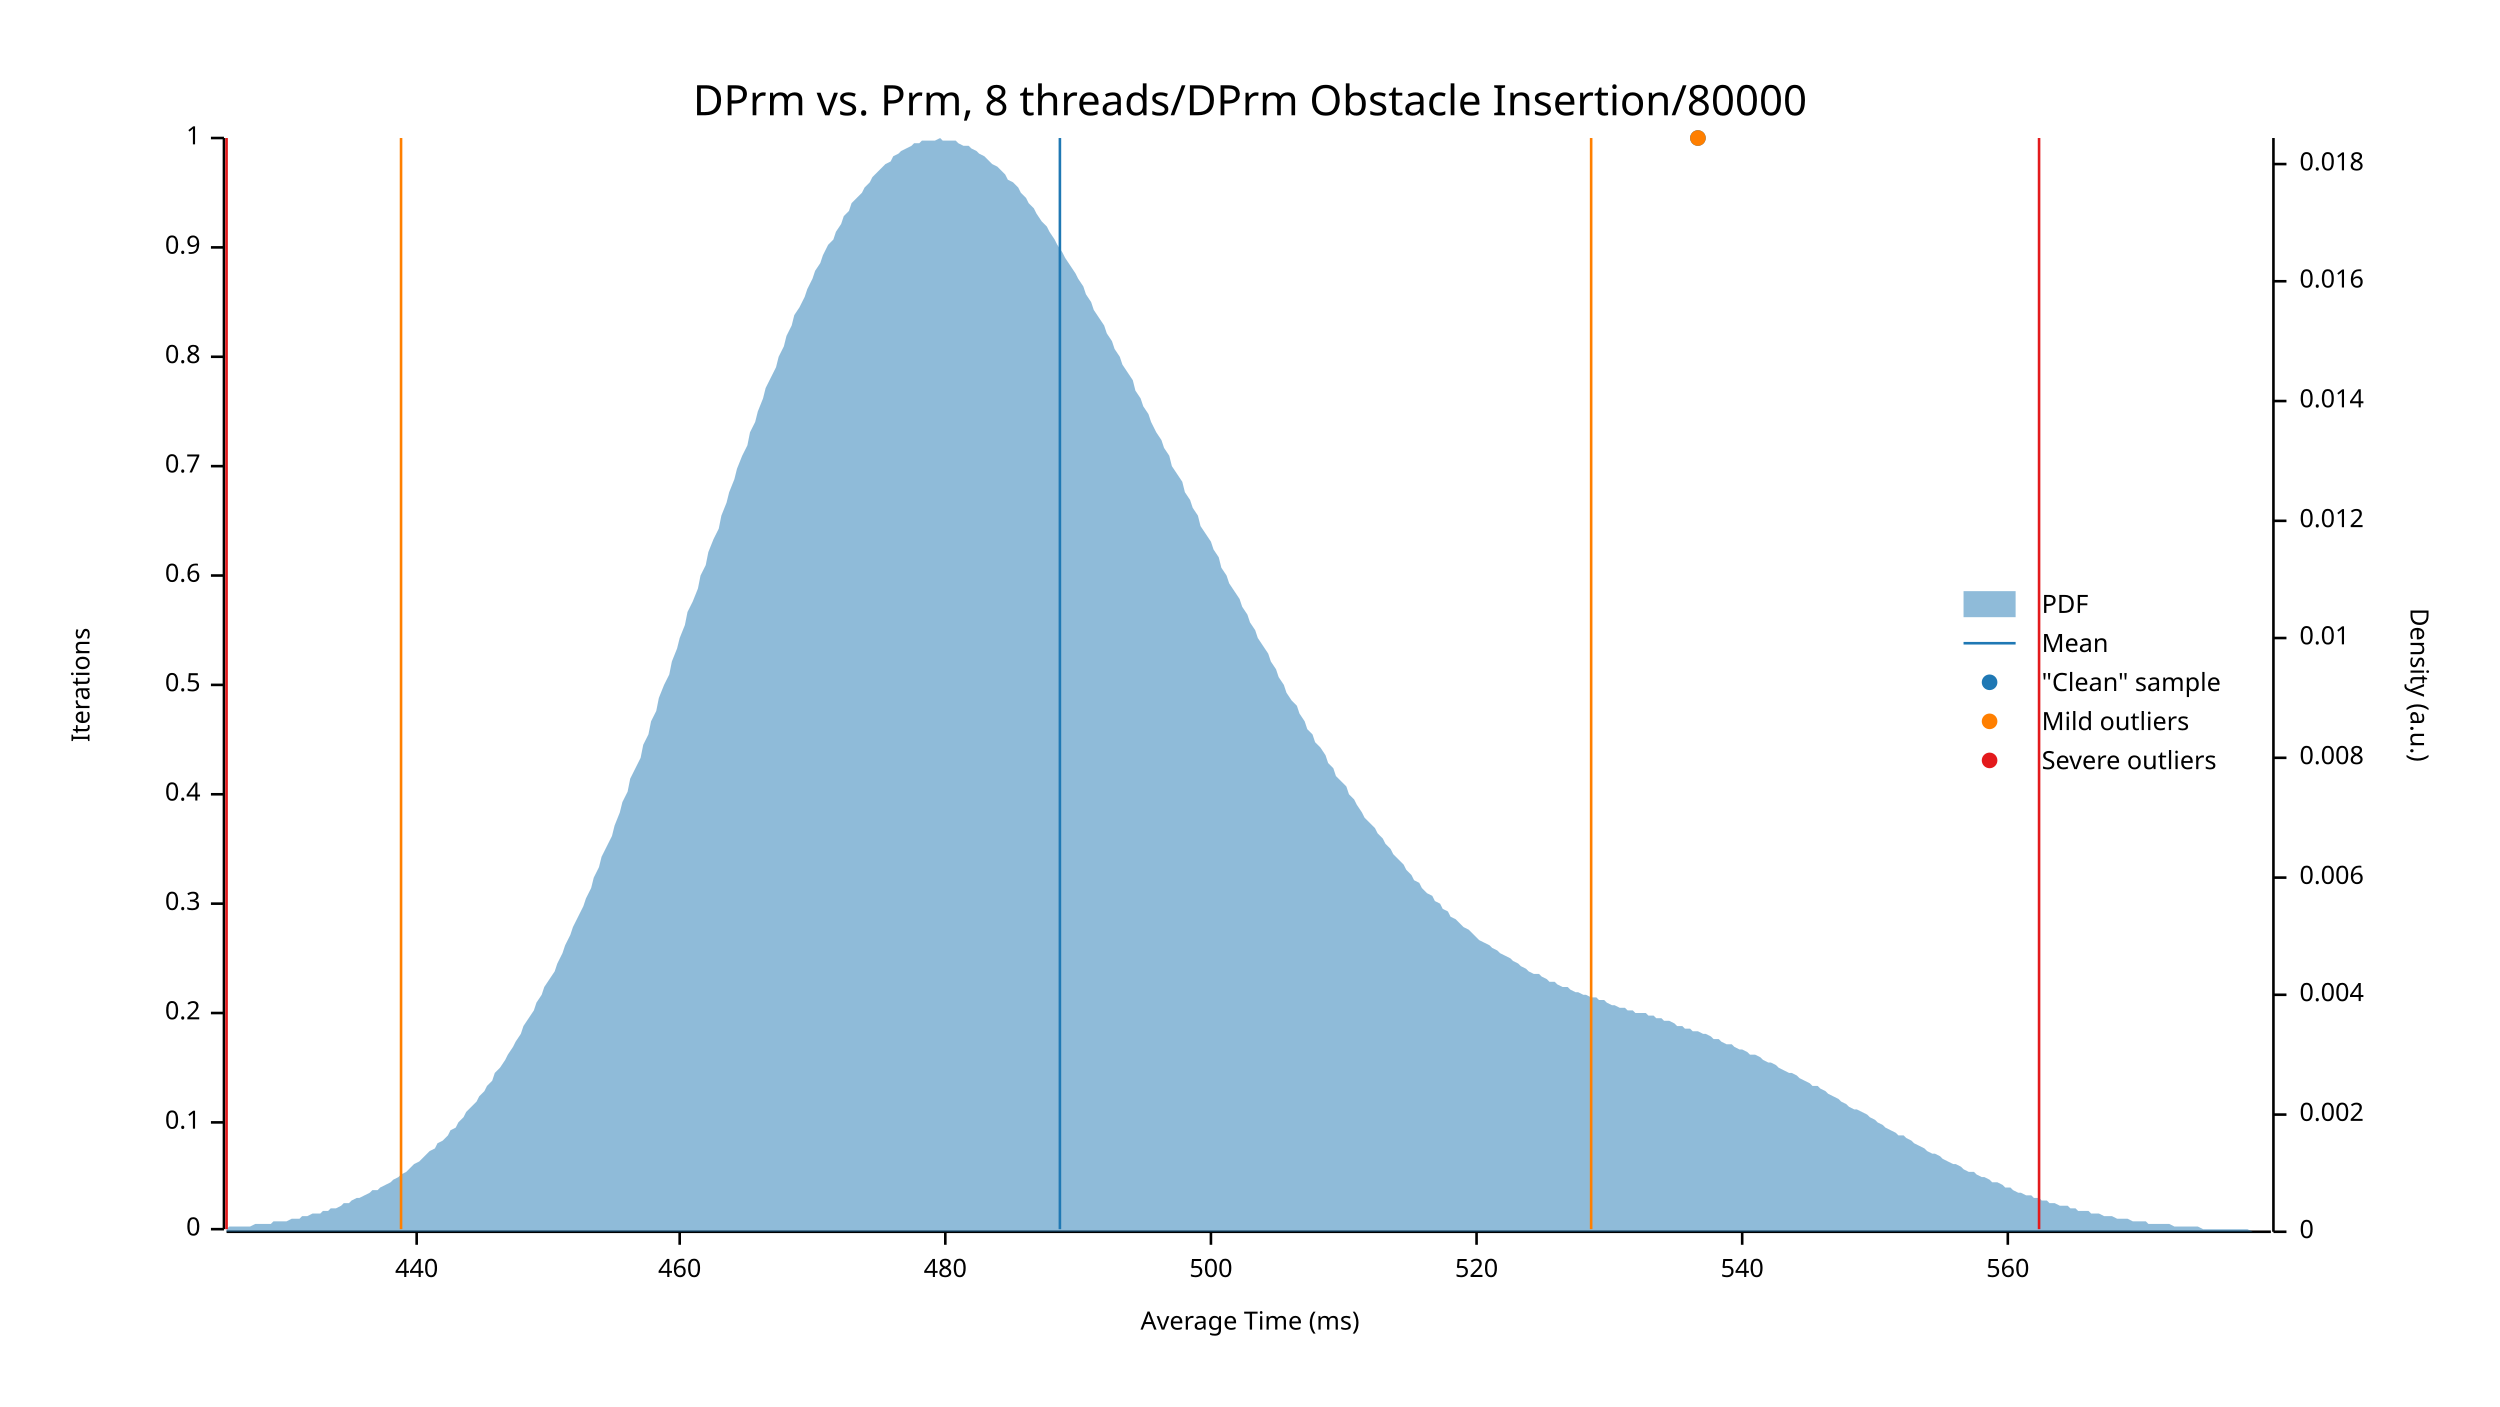
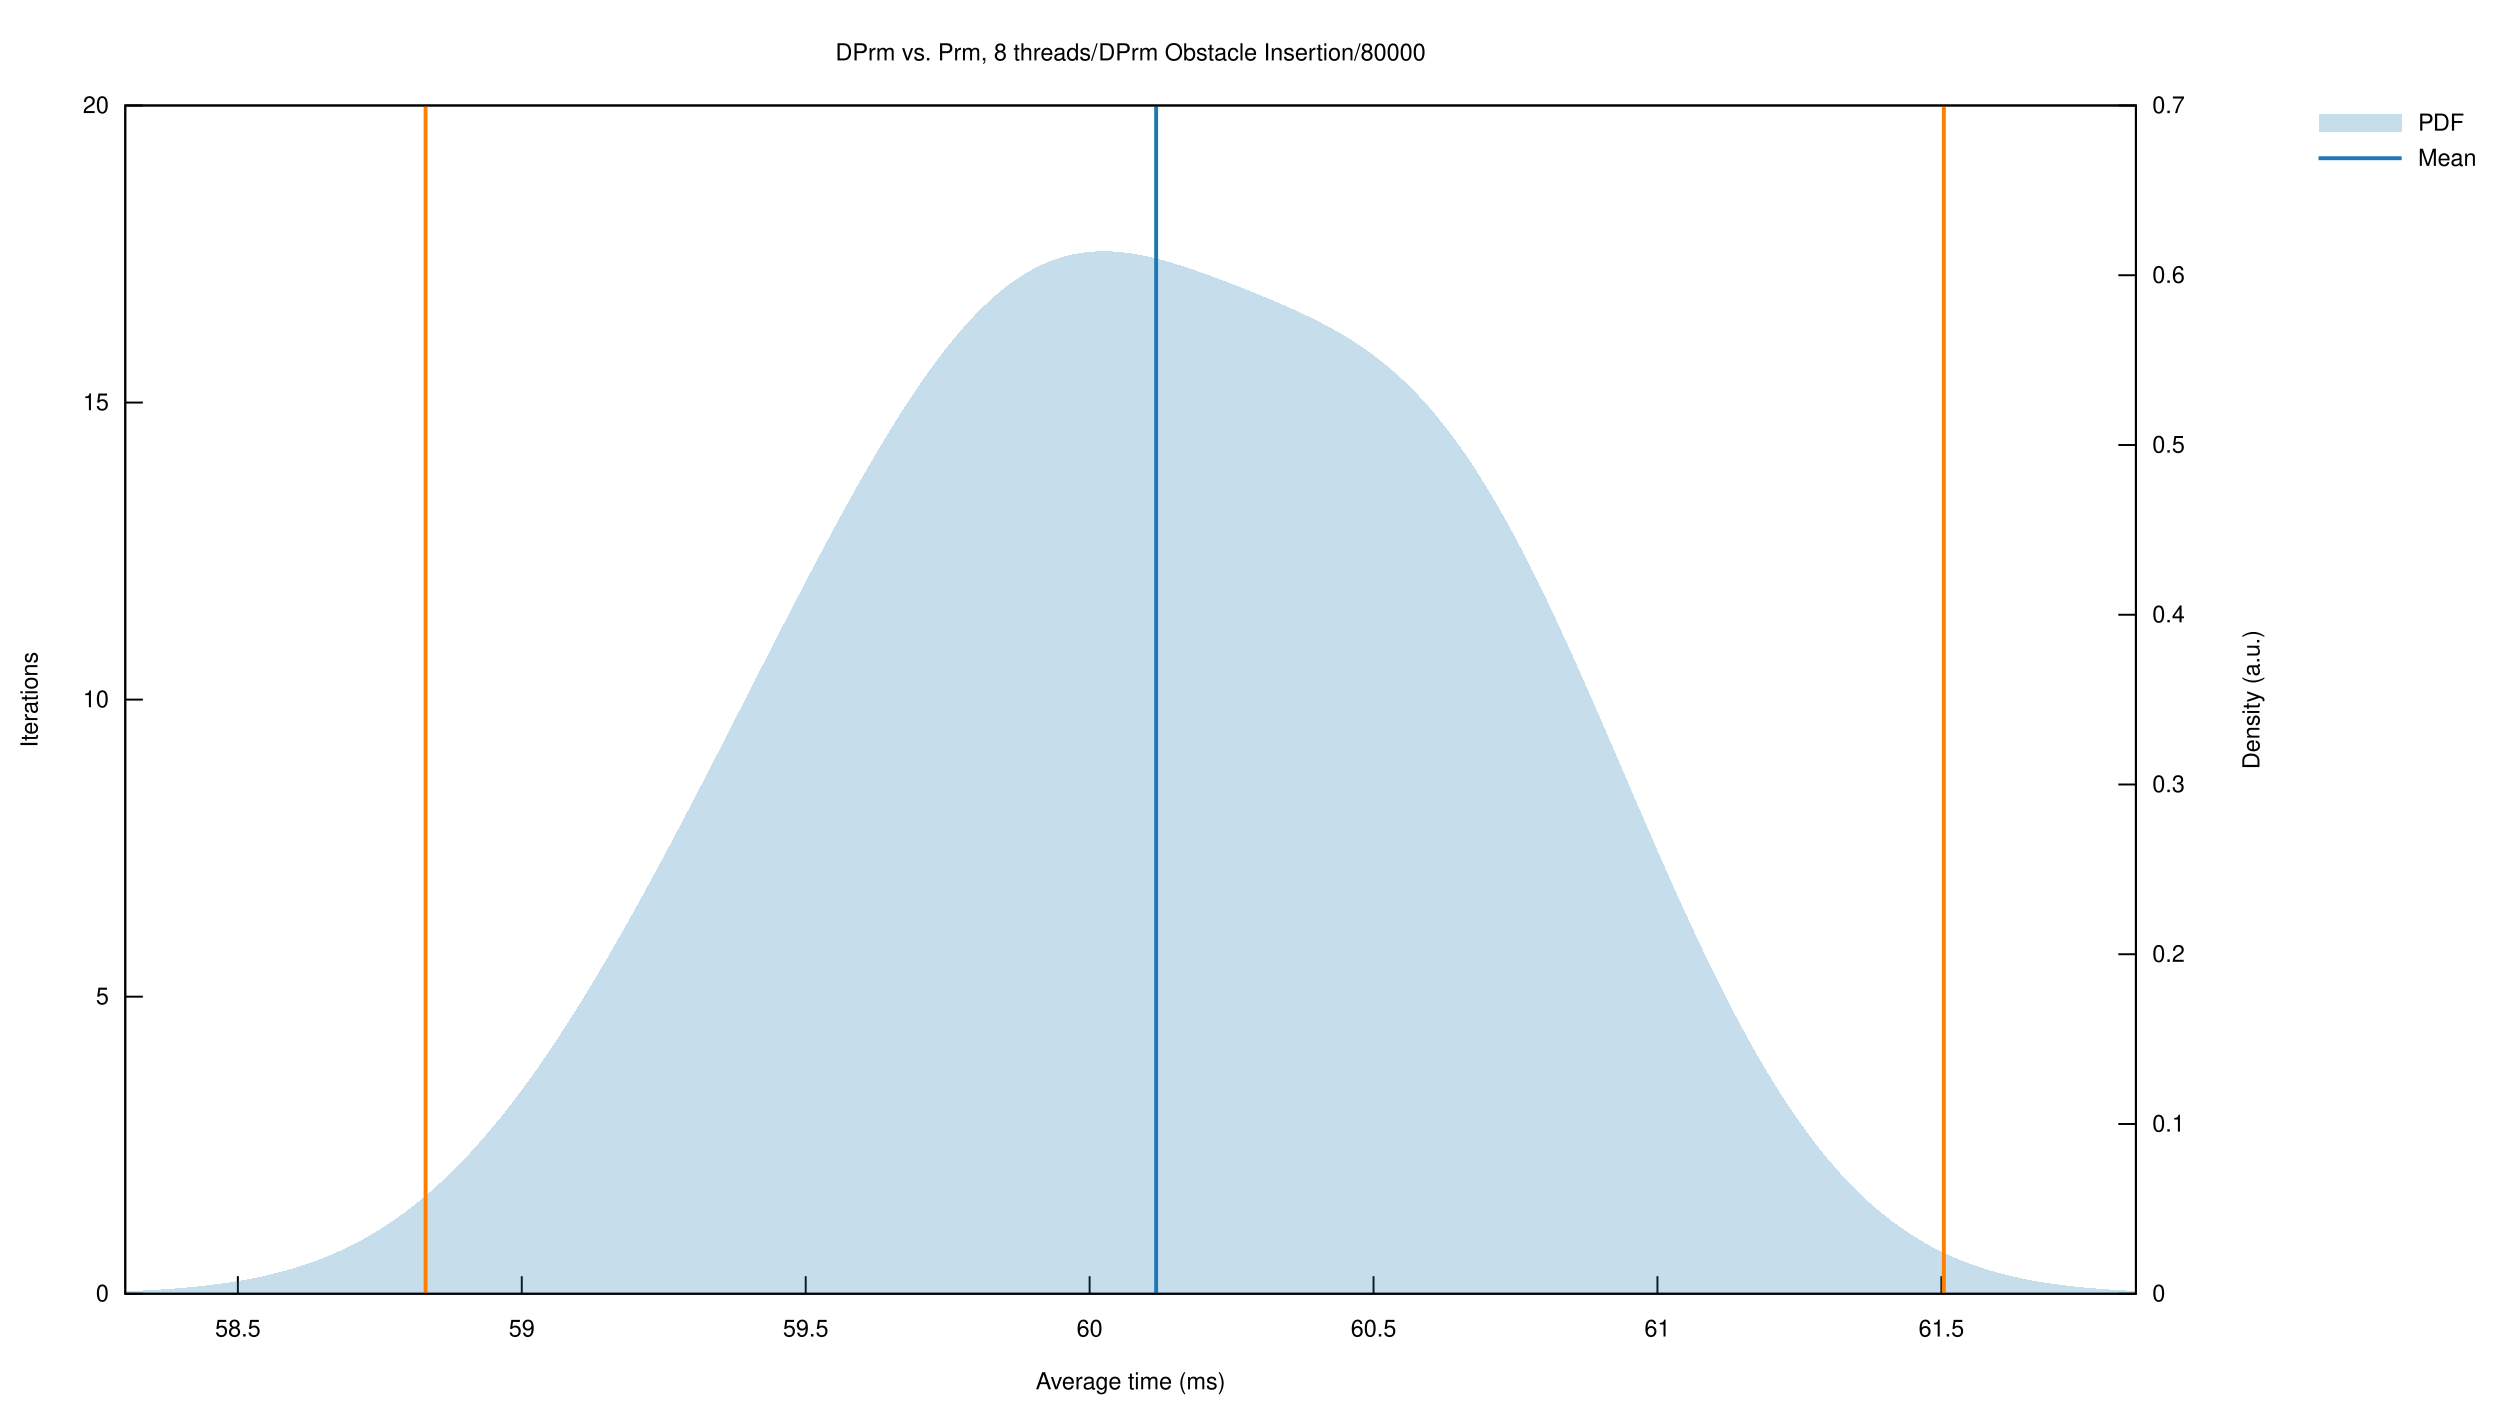
- <svg xmlns="http://www.w3.org/2000/svg" width="960" height="540" viewBox="0 0 960 540">
-   <text x="480" y="32" dy="0.76em" text-anchor="middle" font-family="sans-serif" font-size="16.129" opacity="1" fill="#000000">
- DPrm vs. Prm, 8 threads/DPrm Obstacle Insertion/80000
- </text>
-   <text x="27" y="263" dy="0.76em" text-anchor="middle" font-family="sans-serif" font-size="9.677" opacity="1" fill="#000000" transform="rotate(270, 27, 263)">
- Iterations
- </text>
-   <text x="480" y="513" dy="-0.5ex" text-anchor="middle" font-family="sans-serif" font-size="9.677" opacity="1" fill="#000000">
- Average Time (ms)
- </text>
-   <polyline fill="none" opacity="1" stroke="#000000" stroke-width="1" points="86,53 86,472 " />
-   <text x="77" y="472" dy="0.5ex" text-anchor="end" font-family="sans-serif" font-size="9.677" opacity="1" fill="#000000">
- 0
- </text>
-   <polyline fill="none" opacity="1" stroke="#000000" stroke-width="1" points="81,472 86,472 " />
-   <text x="77" y="431" dy="0.5ex" text-anchor="end" font-family="sans-serif" font-size="9.677" opacity="1" fill="#000000">
- 0.1
- </text>
-   <polyline fill="none" opacity="1" stroke="#000000" stroke-width="1" points="81,431 86,431 " />
-   <text x="77" y="389" dy="0.5ex" text-anchor="end" font-family="sans-serif" font-size="9.677" opacity="1" fill="#000000">
- 0.2
- </text>
-   <polyline fill="none" opacity="1" stroke="#000000" stroke-width="1" points="81,389 86,389 " />
-   <text x="77" y="347" dy="0.5ex" text-anchor="end" font-family="sans-serif" font-size="9.677" opacity="1" fill="#000000">
- 0.3
- </text>
-   <polyline fill="none" opacity="1" stroke="#000000" stroke-width="1" points="81,347 86,347 " />
-   <text x="77" y="305" dy="0.5ex" text-anchor="end" font-family="sans-serif" font-size="9.677" opacity="1" fill="#000000">
- 0.4
- </text>
-   <polyline fill="none" opacity="1" stroke="#000000" stroke-width="1" points="81,305 86,305 " />
-   <text x="77" y="263" dy="0.5ex" text-anchor="end" font-family="sans-serif" font-size="9.677" opacity="1" fill="#000000">
- 0.5
- </text>
-   <polyline fill="none" opacity="1" stroke="#000000" stroke-width="1" points="81,263 86,263 " />
-   <text x="77" y="221" dy="0.5ex" text-anchor="end" font-family="sans-serif" font-size="9.677" opacity="1" fill="#000000">
- 0.6
- </text>
-   <polyline fill="none" opacity="1" stroke="#000000" stroke-width="1" points="81,221 86,221 " />
-   <text x="77" y="179" dy="0.5ex" text-anchor="end" font-family="sans-serif" font-size="9.677" opacity="1" fill="#000000">
- 0.7
- </text>
-   <polyline fill="none" opacity="1" stroke="#000000" stroke-width="1" points="81,179 86,179 " />
-   <text x="77" y="137" dy="0.5ex" text-anchor="end" font-family="sans-serif" font-size="9.677" opacity="1" fill="#000000">
- 0.8
- </text>
-   <polyline fill="none" opacity="1" stroke="#000000" stroke-width="1" points="81,137 86,137 " />
-   <text x="77" y="95" dy="0.5ex" text-anchor="end" font-family="sans-serif" font-size="9.677" opacity="1" fill="#000000">
- 0.9
- </text>
-   <polyline fill="none" opacity="1" stroke="#000000" stroke-width="1" points="81,95 86,95 " />
-   <text x="77" y="53" dy="0.5ex" text-anchor="end" font-family="sans-serif" font-size="9.677" opacity="1" fill="#000000">
- 1
- </text>
-   <polyline fill="none" opacity="1" stroke="#000000" stroke-width="1" points="81,53 86,53 " />
-   <polyline fill="none" opacity="1" stroke="#000000" stroke-width="1" points="87,473 872,473 " />
-   <text x="160" y="483" dy="0.76em" text-anchor="middle" font-family="sans-serif" font-size="9.677" opacity="1" fill="#000000">
- 440
- </text>
-   <polyline fill="none" opacity="1" stroke="#000000" stroke-width="1" points="160,473 160,478 " />
-   <text x="261" y="483" dy="0.76em" text-anchor="middle" font-family="sans-serif" font-size="9.677" opacity="1" fill="#000000">
- 460
- </text>
-   <polyline fill="none" opacity="1" stroke="#000000" stroke-width="1" points="261,473 261,478 " />
-   <text x="363" y="483" dy="0.76em" text-anchor="middle" font-family="sans-serif" font-size="9.677" opacity="1" fill="#000000">
- 480
- </text>
-   <polyline fill="none" opacity="1" stroke="#000000" stroke-width="1" points="363,473 363,478 " />
-   <text x="465" y="483" dy="0.76em" text-anchor="middle" font-family="sans-serif" font-size="9.677" opacity="1" fill="#000000">
- 500
- </text>
-   <polyline fill="none" opacity="1" stroke="#000000" stroke-width="1" points="465,473 465,478 " />
-   <text x="567" y="483" dy="0.76em" text-anchor="middle" font-family="sans-serif" font-size="9.677" opacity="1" fill="#000000">
- 520
- </text>
-   <polyline fill="none" opacity="1" stroke="#000000" stroke-width="1" points="567,473 567,478 " />
-   <text x="669" y="483" dy="0.76em" text-anchor="middle" font-family="sans-serif" font-size="9.677" opacity="1" fill="#000000">
- 540
- </text>
-   <polyline fill="none" opacity="1" stroke="#000000" stroke-width="1" points="669,473 669,478 " />
-   <text x="771" y="483" dy="0.76em" text-anchor="middle" font-family="sans-serif" font-size="9.677" opacity="1" fill="#000000">
- 560
- </text>
-   <polyline fill="none" opacity="1" stroke="#000000" stroke-width="1" points="771,473 771,478 " />
-   <text x="933" y="263" dy="0.76em" text-anchor="middle" font-family="sans-serif" font-size="9.677" opacity="1" fill="#000000" transform="rotate(90, 933, 263)">
- Density (a.u.)
- </text>
-   <polyline fill="none" opacity="1" stroke="#000000" stroke-width="1" points="873,53 873,473 " />
-   <text x="883" y="473" dy="0.5ex" text-anchor="start" font-family="sans-serif" font-size="9.677" opacity="1" fill="#000000">
- 0
- </text>
-   <polyline fill="none" opacity="1" stroke="#000000" stroke-width="1" points="873,473 878,473 " />
-   <text x="883" y="428" dy="0.5ex" text-anchor="start" font-family="sans-serif" font-size="9.677" opacity="1" fill="#000000">
- 0.002
- </text>
-   <polyline fill="none" opacity="1" stroke="#000000" stroke-width="1" points="873,428 878,428 " />
-   <text x="883" y="382" dy="0.5ex" text-anchor="start" font-family="sans-serif" font-size="9.677" opacity="1" fill="#000000">
- 0.004
- </text>
-   <polyline fill="none" opacity="1" stroke="#000000" stroke-width="1" points="873,382 878,382 " />
-   <text x="883" y="337" dy="0.5ex" text-anchor="start" font-family="sans-serif" font-size="9.677" opacity="1" fill="#000000">
- 0.006
- </text>
-   <polyline fill="none" opacity="1" stroke="#000000" stroke-width="1" points="873,337 878,337 " />
-   <text x="883" y="291" dy="0.5ex" text-anchor="start" font-family="sans-serif" font-size="9.677" opacity="1" fill="#000000">
- 0.008
- </text>
-   <polyline fill="none" opacity="1" stroke="#000000" stroke-width="1" points="873,291 878,291 " />
-   <text x="883" y="245" dy="0.5ex" text-anchor="start" font-family="sans-serif" font-size="9.677" opacity="1" fill="#000000">
- 0.01
- </text>
-   <polyline fill="none" opacity="1" stroke="#000000" stroke-width="1" points="873,245 878,245 " />
-   <text x="883" y="200" dy="0.5ex" text-anchor="start" font-family="sans-serif" font-size="9.677" opacity="1" fill="#000000">
- 0.012
- </text>
-   <polyline fill="none" opacity="1" stroke="#000000" stroke-width="1" points="873,200 878,200 " />
-   <text x="883" y="154" dy="0.5ex" text-anchor="start" font-family="sans-serif" font-size="9.677" opacity="1" fill="#000000">
- 0.014
- </text>
-   <polyline fill="none" opacity="1" stroke="#000000" stroke-width="1" points="873,154 878,154 " />
-   <text x="883" y="108" dy="0.5ex" text-anchor="start" font-family="sans-serif" font-size="9.677" opacity="1" fill="#000000">
- 0.016
- </text>
-   <polyline fill="none" opacity="1" stroke="#000000" stroke-width="1" points="873,108 878,108 " />
-   <text x="883" y="63" dy="0.5ex" text-anchor="start" font-family="sans-serif" font-size="9.677" opacity="1" fill="#000000">
- 0.018
- </text>
-   <polyline fill="none" opacity="1" stroke="#000000" stroke-width="1" points="873,63 878,63 " />
-   <polygon opacity="0.5" fill="#1F78B4" points="87,472 88,471 90,471 91,471 93,471 94,471 96,471 98,470 99,470 101,470 102,470 104,470 105,469 107,469 109,469 110,469 112,468 113,468 115,468 116,467 118,467 120,466 121,466 123,466 124,465 126,465 127,464 129,464 131,463 132,462 134,462 135,461 137,460 138,460 140,459 142,458 143,457 145,457 146,456 148,455 150,454 151,453 153,452 154,451 156,450 157,449 159,447 161,446 162,445 164,443 165,442 167,441 168,439 170,438 172,436 173,434 175,433 176,431 178,429 179,427 181,425 183,423 184,421 186,419 187,417 189,415 190,412 192,410 194,407 195,405 197,402 198,400 200,397 201,394 203,391 205,388 206,385 208,382 209,379 211,376 213,373 214,370 216,366 217,363 219,359 220,356 222,352 224,348 225,345 227,341 228,337 230,333 231,329 233,325 235,321 236,317 238,312 239,308 241,304 242,299 244,295 246,291 247,286 249,282 250,277 252,273 253,268 255,263 257,259 258,254 260,249 261,245 263,240 264,235 266,231 268,226 269,221 271,217 272,212 274,207 276,203 277,198 279,193 280,189 282,184 283,180 285,175 287,171 288,166 290,162 291,158 293,153 294,149 296,145 298,141 299,137 301,133 302,129 304,125 305,121 307,118 309,114 310,111 312,107 313,104 315,101 316,98 318,94 320,92 321,89 323,86 324,83 326,81 327,78 329,76 331,74 332,72 334,70 335,68 337,66 339,64 340,63 342,62 343,60 345,59 346,58 348,57 350,56 351,55 353,55 354,54 356,54 357,54 359,54 361,53 362,54 364,54 365,54 367,54 368,55 370,56 372,56 373,57 375,58 376,59 378,60 379,61 381,63 383,64 384,65 386,67 387,69 389,70 391,72 392,74 394,76 395,78 397,80 398,82 400,85 402,87 403,89 405,92 406,94 408,97 409,99 411,102 413,105 414,107 416,110 417,113 419,116 420,119 422,122 424,125 425,128 427,131 428,134 430,137 431,140 433,143 435,146 436,150 438,153 439,156 441,159 442,162 444,166 446,169 447,172 449,175 450,179 452,182 454,185 455,189 457,192 458,195 460,198 461,202 463,205 465,208 466,211 468,214 469,218 471,221 472,224 474,227 476,230 477,233 479,236 480,239 482,242 483,245 485,248 487,251 488,254 490,257 491,260 493,263 494,266 496,269 498,271 499,274 501,277 502,280 504,282 505,285 507,287 509,290 510,293 512,295 513,298 515,300 517,302 518,305 520,307 521,309 523,312 524,314 526,316 528,318 529,320 531,322 532,324 534,326 535,328 537,330 539,332 540,334 542,336 543,338 545,339 546,341 548,343 550,344 551,346 553,347 554,349 556,350 557,352 559,353 561,355 562,356 564,357 565,358 567,360 568,361 570,362 572,363 573,364 575,365 576,366 578,367 580,368 581,369 583,370 584,371 586,372 587,373 589,374 591,374 592,375 594,376 595,377 597,377 598,378 600,379 602,379 603,380 605,381 606,381 608,382 609,382 611,383 613,383 614,384 616,384 617,385 619,386 620,386 622,387 624,387 625,388 627,388 628,389 630,389 632,389 633,390 635,390 636,391 638,391 639,392 641,392 643,393 644,394 646,394 647,395 649,395 650,396 652,396 654,397 655,397 657,398 658,399 660,399 661,400 663,401 665,401 666,402 668,403 669,403 671,404 672,405 674,405 676,406 677,407 679,408 680,408 682,409 683,410 685,411 687,412 688,412 690,413 691,414 693,415 695,416 696,417 698,417 699,418 701,419 702,420 704,421 706,422 707,423 709,424 710,425 712,426 713,426 715,427 717,428 718,429 720,430 721,431 723,432 724,433 726,434 728,435 729,436 731,436 732,437 734,438 735,439 737,440 739,441 740,442 742,443 743,443 745,444 746,445 748,446 750,447 751,447 753,448 754,449 756,450 758,450 759,451 761,452 762,452 764,453 765,454 767,454 769,455 770,456 772,456 773,457 775,458 776,458 778,459 780,459 781,460 783,460 784,461 786,461 787,462 789,462 791,463 792,463 794,463 795,464 797,464 798,465 800,465 802,465 803,466 805,466 806,466 808,467 809,467 811,467 813,468 814,468 816,468 817,468 819,469 821,469 822,469 824,469 825,470 827,470 828,470 830,470 832,470 833,470 835,471 836,471 838,471 839,471 841,471 843,471 844,471 846,472 847,472 849,472 850,472 852,472 854,472 855,472 857,472 858,472 860,472 861,472 863,472 865,473 866,473 868,473 869,473 871,473 873,473 873,473 87,473 " />
-   <polyline fill="none" opacity="1" stroke="#1F78B4" stroke-width="1" points="407,472 407,53 " />
-   <polyline fill="none" opacity="1" stroke="#FF7F00" stroke-width="1" points="154,472 154,53 " />
-   <polyline fill="none" opacity="1" stroke="#FF7F00" stroke-width="1" points="611,472 611,53 " />
-   <polyline fill="none" opacity="1" stroke="#E31A1C" stroke-width="1" points="87,472 87,53 " />
-   <polyline fill="none" opacity="1" stroke="#E31A1C" stroke-width="1" points="783,472 783,53 " />
-   <circle cx="652" cy="53" r="3" opacity="1" fill="#1F78B4" stroke="none" stroke-width="1" />
-   <circle cx="652" cy="53" r="3" opacity="1" fill="#FF7F00" stroke="none" stroke-width="1" />
-   <text x="784" y="228" dy="0.76em" text-anchor="start" font-family="sans-serif" font-size="9.677" opacity="1" fill="#000000">
- PDF
- </text>
-   <text x="784" y="243" dy="0.76em" text-anchor="start" font-family="sans-serif" font-size="9.677" opacity="1" fill="#000000">
- Mean
- </text>
-   <text x="784" y="258" dy="0.76em" text-anchor="start" font-family="sans-serif" font-size="9.677" opacity="1" fill="#000000">
- "Clean" sample
- </text>
-   <text x="784" y="273" dy="0.76em" text-anchor="start" font-family="sans-serif" font-size="9.677" opacity="1" fill="#000000">
- Mild outliers
- </text>
-   <text x="784" y="288" dy="0.76em" text-anchor="start" font-family="sans-serif" font-size="9.677" opacity="1" fill="#000000">
- Severe outliers
- </text>
-   <rect x="754" y="227" width="20" height="10" opacity="0.5" fill="#1F78B4" stroke="none" />
-   <polyline fill="none" opacity="1" stroke="#1F78B4" stroke-width="1" points="754,247 774,247 " />
-   <circle cx="764" cy="262" r="3" opacity="1" fill="#1F78B4" stroke="none" stroke-width="1" />
-   <circle cx="764" cy="277" r="3" opacity="1" fill="#FF7F00" stroke="none" stroke-width="1" />
-   <circle cx="764" cy="292" r="3" opacity="1" fill="#E31A1C" stroke="none" stroke-width="1" />
+ <svg xmlns="http://www.w3.org/2000/svg" xmlns:xlink="http://www.w3.org/1999/xlink" viewBox="0 0 1280 720">
+   <g id="gnuplot_canvas">
+     <rect x="0" y="0" width="1280" height="720" fill="none" />
+     <defs>
+       <circle id="gpDot" r="0.5" stroke-width="0.5" stroke="currentColor" />
+       <path id="gpPt0" stroke-width="0.222" stroke="currentColor" d="M-1,0 h2 M0,-1 v2" />
+       <path id="gpPt1" stroke-width="0.222" stroke="currentColor" d="M-1,-1 L1,1 M1,-1 L-1,1" />
+       <path id="gpPt2" stroke-width="0.222" stroke="currentColor" d="M-1,0 L1,0 M0,-1 L0,1 M-1,-1 L1,1 M-1,1 L1,-1" />
+       <rect id="gpPt3" stroke-width="0.222" stroke="currentColor" x="-1" y="-1" width="2" height="2" />
+       <rect id="gpPt4" stroke-width="0.222" stroke="currentColor" fill="currentColor" x="-1" y="-1" width="2" height="2" />
+       <circle id="gpPt5" stroke-width="0.222" stroke="currentColor" cx="0" cy="0" r="1" />
+       <use xlink:href="#gpPt5" id="gpPt6" fill="currentColor" stroke="none" />
+       <path id="gpPt7" stroke-width="0.222" stroke="currentColor" d="M0,-1.33 L-1.33,0.67 L1.33,0.67 z" />
+       <use xlink:href="#gpPt7" id="gpPt8" fill="currentColor" stroke="none" />
+       <use xlink:href="#gpPt7" id="gpPt9" stroke="currentColor" transform="rotate(180)" />
+       <use xlink:href="#gpPt9" id="gpPt10" fill="currentColor" stroke="none" />
+       <use xlink:href="#gpPt3" id="gpPt11" stroke="currentColor" transform="rotate(45)" />
+       <use xlink:href="#gpPt11" id="gpPt12" fill="currentColor" stroke="none" />
+       <path id="gpPt13" stroke-width="0.222" stroke="currentColor" d="M0,1.330 L1.265,0.411 L0.782,-1.067 L-0.782,-1.076 L-1.265,0.411 z" />
+       <use xlink:href="#gpPt13" id="gpPt14" fill="currentColor" stroke="none" />
+       <filter id="textbox" filterUnits="objectBoundingBox" x="0" y="0" height="1" width="1">
+         <feFlood flood-color="white" flood-opacity="1" result="bgnd" />
+         <feComposite in="SourceGraphic" in2="bgnd" operator="atop" />
+       </filter>
+       <filter id="greybox" filterUnits="objectBoundingBox" x="0" y="0" height="1" width="1">
+         <feFlood flood-color="lightgrey" flood-opacity="1" result="grey" />
+         <feComposite in="SourceGraphic" in2="grey" operator="atop" />
+       </filter>
+     </defs>
+     <g fill="none" color="white" stroke="currentColor" stroke-width="1.00" stroke-linecap="butt" stroke-linejoin="miter">
+ </g>
+     <g fill="none" color="black" stroke="currentColor" stroke-width="1.00" stroke-linecap="butt" stroke-linejoin="miter">
+       <path stroke="black" d="M64.14,662.40 L73.14,662.40  " />
+       <g transform="translate(55.75,666.30)" stroke="none" fill="black" font-family="Helvetica" font-size="12.00" text-anchor="end">
+         <text>
+           <tspan font-family="Helvetica"> 0</tspan>
+         </text>
+       </g>
+     </g>
+     <g fill="none" color="black" stroke="currentColor" stroke-width="1.00" stroke-linecap="butt" stroke-linejoin="miter">
+       <path stroke="black" d="M64.14,510.30 L73.14,510.30  " />
+       <g transform="translate(55.75,514.20)" stroke="none" fill="black" font-family="Helvetica" font-size="12.00" text-anchor="end">
+         <text>
+           <tspan font-family="Helvetica"> 5</tspan>
+         </text>
+       </g>
+     </g>
+     <g fill="none" color="black" stroke="currentColor" stroke-width="1.00" stroke-linecap="butt" stroke-linejoin="miter">
+       <path stroke="black" d="M64.14,358.20 L73.14,358.20  " />
+       <g transform="translate(55.75,362.10)" stroke="none" fill="black" font-family="Helvetica" font-size="12.00" text-anchor="end">
+         <text>
+           <tspan font-family="Helvetica"> 10</tspan>
+         </text>
+       </g>
+     </g>
+     <g fill="none" color="black" stroke="currentColor" stroke-width="1.00" stroke-linecap="butt" stroke-linejoin="miter">
+       <path stroke="black" d="M64.14,206.11 L73.14,206.11  " />
+       <g transform="translate(55.75,210.01)" stroke="none" fill="black" font-family="Helvetica" font-size="12.00" text-anchor="end">
+         <text>
+           <tspan font-family="Helvetica"> 15</tspan>
+         </text>
+       </g>
+     </g>
+     <g fill="none" color="black" stroke="currentColor" stroke-width="1.00" stroke-linecap="butt" stroke-linejoin="miter">
+       <path stroke="black" d="M64.14,54.01 L73.14,54.01  " />
+       <g transform="translate(55.75,57.91)" stroke="none" fill="black" font-family="Helvetica" font-size="12.00" text-anchor="end">
+         <text>
+           <tspan font-family="Helvetica"> 20</tspan>
+         </text>
+       </g>
+     </g>
+     <g fill="none" color="black" stroke="currentColor" stroke-width="1.00" stroke-linecap="butt" stroke-linejoin="miter">
+       <path stroke="black" d="M121.79,662.40 L121.79,653.40  " />
+       <g transform="translate(121.79,684.30)" stroke="none" fill="black" font-family="Helvetica" font-size="12.00" text-anchor="middle">
+         <text>
+           <tspan font-family="Helvetica"> 58.5</tspan>
+         </text>
+       </g>
+     </g>
+     <g fill="none" color="black" stroke="currentColor" stroke-width="1.00" stroke-linecap="butt" stroke-linejoin="miter">
+       <path stroke="black" d="M267.15,662.40 L267.15,653.40  " />
+       <g transform="translate(267.15,684.30)" stroke="none" fill="black" font-family="Helvetica" font-size="12.00" text-anchor="middle">
+         <text>
+           <tspan font-family="Helvetica"> 59</tspan>
+         </text>
+       </g>
+     </g>
+     <g fill="none" color="black" stroke="currentColor" stroke-width="1.00" stroke-linecap="butt" stroke-linejoin="miter">
+       <path stroke="black" d="M412.52,662.40 L412.52,653.40  " />
+       <g transform="translate(412.52,684.30)" stroke="none" fill="black" font-family="Helvetica" font-size="12.00" text-anchor="middle">
+         <text>
+           <tspan font-family="Helvetica"> 59.5</tspan>
+         </text>
+       </g>
+     </g>
+     <g fill="none" color="black" stroke="currentColor" stroke-width="1.00" stroke-linecap="butt" stroke-linejoin="miter">
+       <path stroke="black" d="M557.88,662.40 L557.88,653.40  " />
+       <g transform="translate(557.88,684.30)" stroke="none" fill="black" font-family="Helvetica" font-size="12.00" text-anchor="middle">
+         <text>
+           <tspan font-family="Helvetica"> 60</tspan>
+         </text>
+       </g>
+     </g>
+     <g fill="none" color="black" stroke="currentColor" stroke-width="1.00" stroke-linecap="butt" stroke-linejoin="miter">
+       <path stroke="black" d="M703.25,662.40 L703.25,653.40  " />
+       <g transform="translate(703.25,684.30)" stroke="none" fill="black" font-family="Helvetica" font-size="12.00" text-anchor="middle">
+         <text>
+           <tspan font-family="Helvetica"> 60.5</tspan>
+         </text>
+       </g>
+     </g>
+     <g fill="none" color="black" stroke="currentColor" stroke-width="1.00" stroke-linecap="butt" stroke-linejoin="miter">
+       <path stroke="black" d="M848.61,662.40 L848.61,653.40  " />
+       <g transform="translate(848.61,684.30)" stroke="none" fill="black" font-family="Helvetica" font-size="12.00" text-anchor="middle">
+         <text>
+           <tspan font-family="Helvetica"> 61</tspan>
+         </text>
+       </g>
+     </g>
+     <g fill="none" color="black" stroke="currentColor" stroke-width="1.00" stroke-linecap="butt" stroke-linejoin="miter">
+       <path stroke="black" d="M993.98,662.40 L993.98,653.40  " />
+       <g transform="translate(993.98,684.30)" stroke="none" fill="black" font-family="Helvetica" font-size="12.00" text-anchor="middle">
+         <text>
+           <tspan font-family="Helvetica"> 61.5</tspan>
+         </text>
+       </g>
+     </g>
+     <g fill="none" color="black" stroke="currentColor" stroke-width="1.00" stroke-linecap="butt" stroke-linejoin="miter">
+       <path stroke="black" d="M1093.58,662.40 L1084.58,662.40  " />
+       <g transform="translate(1101.97,666.30)" stroke="none" fill="black" font-family="Helvetica" font-size="12.00" text-anchor="start">
+         <text>
+           <tspan font-family="Helvetica"> 0</tspan>
+         </text>
+       </g>
+     </g>
+     <g fill="none" color="black" stroke="currentColor" stroke-width="1.00" stroke-linecap="butt" stroke-linejoin="miter">
+       <path stroke="black" d="M1093.58,575.49 L1084.58,575.49  " />
+       <g transform="translate(1101.97,579.39)" stroke="none" fill="black" font-family="Helvetica" font-size="12.00" text-anchor="start">
+         <text>
+           <tspan font-family="Helvetica"> 0.1</tspan>
+         </text>
+       </g>
+     </g>
+     <g fill="none" color="black" stroke="currentColor" stroke-width="1.00" stroke-linecap="butt" stroke-linejoin="miter">
+       <path stroke="black" d="M1093.58,488.57 L1084.58,488.57  " />
+       <g transform="translate(1101.97,492.47)" stroke="none" fill="black" font-family="Helvetica" font-size="12.00" text-anchor="start">
+         <text>
+           <tspan font-family="Helvetica"> 0.2</tspan>
+         </text>
+       </g>
+     </g>
+     <g fill="none" color="black" stroke="currentColor" stroke-width="1.00" stroke-linecap="butt" stroke-linejoin="miter">
+       <path stroke="black" d="M1093.58,401.66 L1084.58,401.66  " />
+       <g transform="translate(1101.97,405.56)" stroke="none" fill="black" font-family="Helvetica" font-size="12.00" text-anchor="start">
+         <text>
+           <tspan font-family="Helvetica"> 0.3</tspan>
+         </text>
+       </g>
+     </g>
+     <g fill="none" color="black" stroke="currentColor" stroke-width="1.00" stroke-linecap="butt" stroke-linejoin="miter">
+       <path stroke="black" d="M1093.58,314.75 L1084.58,314.75  " />
+       <g transform="translate(1101.97,318.65)" stroke="none" fill="black" font-family="Helvetica" font-size="12.00" text-anchor="start">
+         <text>
+           <tspan font-family="Helvetica"> 0.4</tspan>
+         </text>
+       </g>
+     </g>
+     <g fill="none" color="black" stroke="currentColor" stroke-width="1.00" stroke-linecap="butt" stroke-linejoin="miter">
+       <path stroke="black" d="M1093.58,227.84 L1084.58,227.84  " />
+       <g transform="translate(1101.97,231.74)" stroke="none" fill="black" font-family="Helvetica" font-size="12.00" text-anchor="start">
+         <text>
+           <tspan font-family="Helvetica"> 0.5</tspan>
+         </text>
+       </g>
+     </g>
+     <g fill="none" color="black" stroke="currentColor" stroke-width="1.00" stroke-linecap="butt" stroke-linejoin="miter">
+       <path stroke="black" d="M1093.58,140.92 L1084.58,140.92  " />
+       <g transform="translate(1101.97,144.82)" stroke="none" fill="black" font-family="Helvetica" font-size="12.00" text-anchor="start">
+         <text>
+           <tspan font-family="Helvetica"> 0.6</tspan>
+         </text>
+       </g>
+     </g>
+     <g fill="none" color="black" stroke="currentColor" stroke-width="1.00" stroke-linecap="butt" stroke-linejoin="miter">
+       <path stroke="black" d="M1093.58,54.01 L1084.58,54.01  " />
+       <g transform="translate(1101.97,57.91)" stroke="none" fill="black" font-family="Helvetica" font-size="12.00" text-anchor="start">
+         <text>
+           <tspan font-family="Helvetica"> 0.7</tspan>
+         </text>
+       </g>
+     </g>
+     <g fill="none" color="black" stroke="currentColor" stroke-width="1.00" stroke-linecap="butt" stroke-linejoin="miter">
+ </g>
+     <g fill="none" color="black" stroke="currentColor" stroke-width="1.00" stroke-linecap="butt" stroke-linejoin="miter">
+       <path stroke="black" d="M64.14,54.01 L64.14,662.40 L1093.58,662.40 L1093.58,54.01 L64.14,54.01 Z  " />
+     </g>
+     <g fill="none" color="black" stroke="currentColor" stroke-width="1.00" stroke-linecap="butt" stroke-linejoin="miter">
+ </g>
+     <g id="gnuplot_plot_1">
+       <g fill="none" color="black" stroke="currentColor" stroke-width="1.00" stroke-linecap="butt" stroke-linejoin="miter">
+         <g transform="translate(1238.04,66.91)" stroke="none" fill="black" font-family="Helvetica" font-size="12.00" text-anchor="start">
+           <text>
+             <tspan font-family="Helvetica">PDF</tspan>
+           </text>
+         </g>
+       </g>
+       <g fill="none" color="black" stroke="currentColor" stroke-width="1.00" stroke-linecap="butt" stroke-linejoin="miter">
+         <g stroke="none" shape-rendering="crispEdges">
+           <polygon fill="rgb( 31, 120, 180)" fill-opacity="0.25" points="1187.09,67.51 1229.65,67.51 1229.65,58.51 1187.09,58.51 " />
+           <polygon fill="rgb( 31, 120, 180)" fill-opacity="0.25" points="64.14,661.15 66.20,661.07 68.27,660.98 70.33,660.89 72.39,660.79 74.46,660.68 76.52,660.57 78.58,660.45 80.64,660.33 82.71,660.20 84.77,660.06 86.83,659.91 88.90,659.76 90.96,659.60 93.02,659.43 95.09,659.25 97.15,659.06 99.21,658.86 101.27,658.65 103.34,658.43 105.40,658.19 107.46,657.95 109.53,657.69 111.59,657.42 113.65,657.14 115.72,656.85 117.78,656.54 119.84,656.21 121.90,655.87 123.97,655.52 126.03,655.15 128.09,654.76 130.16,654.35 132.22,653.93 134.28,653.49 136.35,653.03 138.41,652.54 140.47,652.04 142.53,651.52 144.60,650.97 146.66,650.41 148.72,649.82 150.79,649.20 152.85,648.56 154.91,647.90 156.98,647.21 159.04,646.49 161.10,645.75 163.16,644.98 165.23,644.18 167.29,643.35 169.35,642.50 171.42,641.61 173.48,640.69 175.54,639.74 177.61,638.76 179.67,637.74 181.73,636.69 183.79,635.61 185.86,634.49 187.92,633.34 189.98,632.15 192.05,630.92 194.11,629.65 196.17,628.35 198.24,627.01 200.30,625.64 202.36,624.22 204.42,622.76 206.49,621.26 208.55,619.72 210.61,618.14 212.68,616.52 214.74,614.86 216.80,613.16 218.87,611.41 220.93,609.62 222.99,607.78 225.05,605.91 227.12,603.99 229.18,602.02 231.24,600.02 233.31,597.97 235.37,595.87 237.43,593.73 239.50,591.55 241.56,589.32 243.62,587.04 245.68,584.73 247.75,582.37 249.81,579.96 251.87,577.52 253.94,575.02 256.00,572.49 258.06,569.91 260.13,567.29 262.19,564.62 264.25,561.92 266.31,559.17 268.38,556.38 270.44,553.55 272.50,550.68 274.57,547.77 276.63,544.82 278.69,541.83 280.76,538.80 282.82,535.73 284.88,532.62 286.94,529.48 289.01,526.30 291.07,523.09 293.13,519.84 295.20,516.56 297.26,513.24 299.32,509.89 301.39,506.50 303.45,503.09 305.51,499.64 307.57,496.17 309.64,492.66 311.70,489.13 313.76,485.57 315.83,481.98 317.89,478.36 319.95,474.72 322.02,471.06 324.08,467.37 326.14,463.65 328.20,459.92 330.27,456.16 332.33,452.38 334.39,448.58 336.46,444.76 338.52,440.93 340.58,437.07 342.65,433.20 344.71,429.32 346.77,425.41 348.83,421.50 350.90,417.57 352.96,413.62 355.02,409.67 357.09,405.70 359.15,401.72 361.21,397.73 363.28,393.73 365.34,389.73 367.40,385.72 369.46,381.70 371.53,377.67 373.59,373.64 375.65,369.61 377.72,365.57 379.78,361.53 381.84,357.49 383.91,353.44 385.97,349.40 388.03,345.36 390.09,341.32 392.16,337.28 394.22,333.25 396.28,329.22 398.35,325.20 400.41,321.18 402.47,317.17 404.54,313.18 406.60,309.19 408.66,305.21 410.73,301.24 412.79,297.29 414.85,293.35 416.91,289.43 418.98,285.52 421.04,281.63 423.10,277.76 425.17,273.92 427.23,270.09 429.29,266.29 431.36,262.51 433.42,258.75 435.48,255.03 437.54,251.33 439.61,247.66 441.67,244.03 443.73,240.43 445.80,236.86 447.86,233.33 449.92,229.83 451.99,226.38 454.05,222.97 456.11,219.59 458.17,216.26 460.24,212.98 462.30,209.74 464.36,206.55 466.43,203.41 468.49,200.32 470.55,197.29 472.62,194.31 474.68,191.38 476.74,188.51 478.80,185.69 480.87,182.94 482.93,180.25 484.99,177.62 487.06,175.05 489.12,172.54 491.18,170.10 493.25,167.73 495.31,165.42 497.37,163.18 499.43,161.01 501.50,158.91 503.56,156.88 505.62,154.92 507.69,153.03 509.75,151.22 511.81,149.47 513.88,147.80 515.94,146.20 518.00,144.67 520.06,143.22 522.13,141.84 524.19,140.53 526.25,139.29 528.32,138.13 530.38,137.04 532.44,136.02 534.51,135.07 536.57,134.19 538.63,133.37 540.69,132.63 542.76,131.96 544.82,131.35 546.88,130.80 548.95,130.32 551.01,129.91 553.07,129.55 555.14,129.26 557.20,129.02 559.26,128.84 561.32,128.72 563.39,128.65 565.45,128.64 567.51,128.67 569.58,128.76 571.64,128.89 573.70,129.06 575.77,129.29 577.83,129.55 579.89,129.85 581.95,130.20 584.02,130.57 586.08,130.99 588.14,131.43 590.21,131.91 592.27,132.42 594.33,132.95 596.40,133.51 598.46,134.10 600.52,134.71 602.58,135.34 604.65,135.98 606.71,136.65 608.77,137.33 610.84,138.03 612.90,138.75 614.96,139.47 617.03,140.21 619.09,140.96 621.15,141.72 623.21,142.49 625.28,143.26 627.34,144.05 629.40,144.84 631.47,145.64 633.53,146.44 635.59,147.26 637.66,148.08 639.72,148.90 641.78,149.73 643.84,150.57 645.91,151.42 647.97,152.27 650.03,153.13 652.10,154.00 654.16,154.88 656.22,155.77 658.29,156.68 660.35,157.59 662.41,158.52 664.47,159.46 666.54,160.42 668.60,161.39 670.66,162.38 672.73,163.40 674.79,164.43 676.85,165.49 678.92,166.58 680.98,167.69 683.04,168.83 685.10,170.00 687.17,171.20 689.23,172.43 691.29,173.70 693.36,175.01 695.42,176.36 697.48,177.75 699.55,179.19 701.61,180.67 703.67,182.19 705.73,183.77 707.80,185.39 709.86,187.07 711.92,188.80 713.99,190.59 716.05,192.44 718.11,194.34 720.18,196.31 722.24,198.34 724.30,200.43 726.36,202.58 728.43,204.81 730.49,207.09 732.55,209.45 734.62,211.88 736.68,214.37 738.74,216.94 740.81,219.57 742.87,222.28 744.93,225.06 746.99,227.91 749.06,230.84 751.12,233.84 753.18,236.91 755.25,240.05 757.31,243.26 759.37,246.55 761.44,249.90 763.50,253.33 765.56,256.83 767.63,260.39 769.69,264.03 771.75,267.73 773.81,271.49 775.88,275.32 777.94,279.22 780.00,283.17 782.07,287.19 784.13,291.26 786.19,295.39 788.26,299.58 790.32,303.81 792.38,308.10 794.44,312.44 796.51,316.82 798.57,321.25 800.63,325.72 802.70,330.23 804.76,334.77 806.82,339.35 808.89,343.96 810.95,348.61 813.01,353.27 815.07,357.97 817.14,362.68 819.20,367.42 821.26,372.17 823.33,376.93 825.39,381.71 827.45,386.49 829.52,391.28 831.58,396.07 833.64,400.86 835.70,405.65 837.77,410.44 839.83,415.21 841.89,419.98 843.96,424.73 846.02,429.47 848.08,434.19 850.15,438.88 852.21,443.56 854.27,448.21 856.33,452.83 858.40,457.43 860.46,461.99 862.52,466.51 864.59,471.00 866.65,475.45 868.71,479.87 870.78,484.23 872.84,488.56 874.90,492.84 876.96,497.07 879.03,501.25 881.09,505.39 883.15,509.47 885.22,513.50 887.28,517.47 889.34,521.39 891.41,525.25 893.47,529.05 895.53,532.79 897.59,536.48 899.66,540.10 901.72,543.66 903.78,547.16 905.85,550.60 907.91,553.98 909.97,557.29 912.04,560.54 914.10,563.72 916.16,566.84 918.22,569.89 920.29,572.88 922.35,575.81 924.41,578.67 926.48,581.46 928.54,584.20 930.60,586.86 932.67,589.47 934.73,592.01 936.79,594.49 938.85,596.90 940.92,599.26 942.98,601.55 945.04,603.78 947.11,605.95 949.17,608.06 951.23,610.11 953.30,612.10 955.36,614.04 957.42,615.92 959.48,617.74 961.55,619.51 963.61,621.22 965.67,622.88 967.74,624.49 969.80,626.05 971.86,627.55 973.93,629.01 975.99,630.42 978.05,631.78 980.11,633.09 982.18,634.36 984.24,635.59 986.30,636.77 988.37,637.91 990.43,639.00 992.49,640.06 994.56,641.08 996.62,642.06 998.68,643.00 1000.74,643.91 1002.81,644.78 1004.87,645.61 1006.93,646.41 1009.00,647.18 1011.06,647.92 1013.12,648.63 1015.19,649.31 1017.25,649.96 1019.31,650.59 1021.37,651.18 1023.44,651.75 1025.50,652.30 1027.56,652.82 1029.63,653.32 1031.69,653.79 1033.75,654.25 1035.82,654.68 1037.88,655.09 1039.94,655.49 1042.00,655.86 1044.07,656.22 1046.13,656.56 1048.19,656.89 1050.26,657.19 1052.32,657.49 1054.38,657.76 1056.45,658.03 1058.51,658.28 1060.57,658.52 1062.63,658.74 1064.70,658.96 1066.76,659.16 1068.82,659.35 1070.89,659.53 1072.95,659.71 1075.01,659.87 1077.08,660.02 1079.14,660.17 1081.20,660.31 1083.26,660.44 1085.33,660.56 1087.39,660.68 1089.45,660.78 1091.52,660.89 1093.58,660.98 1093.58,662.40 1091.52,662.40 1089.45,662.40 1087.39,662.40 1085.33,662.40 1083.26,662.40 1081.20,662.40 1079.14,662.40 1077.08,662.40 1075.01,662.40 1072.95,662.40 1070.89,662.40 1068.82,662.40 1066.76,662.40 1064.70,662.40 1062.63,662.40 1060.57,662.40 1058.51,662.40 1056.45,662.40 1054.38,662.40 1052.32,662.40 1050.26,662.40 1048.19,662.40 1046.13,662.40 1044.07,662.40 1042.00,662.40 1039.94,662.40 1037.88,662.40 1035.82,662.40 1033.75,662.40 1031.69,662.40 1029.63,662.40 1027.56,662.40 1025.50,662.40 1023.44,662.40 1021.37,662.40 1019.31,662.40 1017.25,662.40 1015.19,662.40 1013.12,662.40 1011.06,662.40 1009.00,662.40 1006.93,662.40 1004.87,662.40 1002.81,662.40 1000.74,662.40 998.68,662.40 996.62,662.40 994.56,662.40 992.49,662.40 990.43,662.40 988.37,662.40 986.30,662.40 984.24,662.40 982.18,662.40 980.11,662.40 978.05,662.40 975.99,662.40 973.93,662.40 971.86,662.40 969.80,662.40 967.74,662.40 965.67,662.40 963.61,662.40 961.55,662.40 959.48,662.40 957.42,662.40 955.36,662.40 953.30,662.40 951.23,662.40 949.17,662.40 947.11,662.40 945.04,662.40 942.98,662.40 940.92,662.40 938.85,662.40 936.79,662.40 934.73,662.40 932.67,662.40 930.60,662.40 928.54,662.40 926.48,662.40 924.41,662.40 922.35,662.40 920.29,662.40 918.22,662.40 916.16,662.40 914.10,662.40 912.04,662.40 909.97,662.40 907.91,662.40 905.85,662.40 903.78,662.40 901.72,662.40 899.66,662.40 897.59,662.40 895.53,662.40 893.47,662.40 891.41,662.40 889.34,662.40 887.28,662.40 885.22,662.40 883.15,662.40 881.09,662.40 879.03,662.40 876.96,662.40 874.90,662.40 872.84,662.40 870.78,662.40 868.71,662.40 866.65,662.40 864.59,662.40 862.52,662.40 860.46,662.40 858.40,662.40 856.33,662.40 854.27,662.40 852.21,662.40 850.15,662.40 848.08,662.40 846.02,662.40 843.96,662.40 841.89,662.40 839.83,662.40 837.77,662.40 835.70,662.40 833.64,662.40 831.58,662.40 829.52,662.40 827.45,662.40 825.39,662.40 823.33,662.40 821.26,662.40 819.20,662.40 817.14,662.40 815.07,662.40 813.01,662.40 810.95,662.40 808.89,662.40 806.82,662.40 804.76,662.40 802.70,662.40 800.63,662.40 798.57,662.40 796.51,662.40 794.44,662.40 792.38,662.40 790.32,662.40 788.26,662.40 786.19,662.40 784.13,662.40 782.07,662.40 780.00,662.40 777.94,662.40 775.88,662.40 773.81,662.40 771.75,662.40 769.69,662.40 767.63,662.40 765.56,662.40 763.50,662.40 761.44,662.40 759.37,662.40 757.31,662.40 755.25,662.40 753.18,662.40 751.12,662.40 749.06,662.40 746.99,662.40 744.93,662.40 742.87,662.40 740.81,662.40 738.74,662.40 736.68,662.40 734.62,662.40 732.55,662.40 730.49,662.40 728.43,662.40 726.36,662.40 724.30,662.40 722.24,662.40 720.18,662.40 718.11,662.40 716.05,662.40 713.99,662.40 711.92,662.40 709.86,662.40 707.80,662.40 705.73,662.40 703.67,662.40 701.61,662.40 699.55,662.40 697.48,662.40 695.42,662.40 693.36,662.40 691.29,662.40 689.23,662.40 687.17,662.40 685.10,662.40 683.04,662.40 680.98,662.40 678.92,662.40 676.85,662.40 674.79,662.40 672.73,662.40 670.66,662.40 668.60,662.40 666.54,662.40 664.47,662.40 662.41,662.40 660.35,662.40 658.29,662.40 656.22,662.40 654.16,662.40 652.10,662.40 650.03,662.40 647.97,662.40 645.91,662.40 643.84,662.40 641.78,662.40 639.72,662.40 637.66,662.40 635.59,662.40 633.53,662.40 631.47,662.40 629.40,662.40 627.34,662.40 625.28,662.40 623.21,662.40 621.15,662.40 619.09,662.40 617.03,662.40 614.96,662.40 612.90,662.40 610.84,662.40 608.77,662.40 606.71,662.40 604.65,662.40 602.58,662.40 600.52,662.40 598.46,662.40 596.40,662.40 594.33,662.40 592.27,662.40 590.21,662.40 588.14,662.40 586.08,662.40 584.02,662.40 581.95,662.40 579.89,662.40 577.83,662.40 575.77,662.40 573.70,662.40 571.64,662.40 569.58,662.40 567.51,662.40 565.45,662.40 563.39,662.40 561.32,662.40 559.26,662.40 557.20,662.40 555.14,662.40 553.07,662.40 551.01,662.40 548.95,662.40 546.88,662.40 544.82,662.40 542.76,662.40 540.69,662.40 538.63,662.40 536.57,662.40 534.51,662.40 532.44,662.40 530.38,662.40 528.32,662.40 526.25,662.40 524.19,662.40 522.13,662.40 520.06,662.40 518.00,662.40 515.94,662.40 513.88,662.40 511.81,662.40 509.75,662.40 507.69,662.40 505.62,662.40 503.56,662.40 501.50,662.40 499.43,662.40 497.37,662.40 495.31,662.40 493.25,662.40 491.18,662.40 489.12,662.40 487.06,662.40 484.99,662.40 482.93,662.40 480.87,662.40 478.80,662.40 476.74,662.40 474.68,662.40 472.62,662.40 470.55,662.40 468.49,662.40 466.43,662.40 464.36,662.40 462.30,662.40 460.24,662.40 458.17,662.40 456.11,662.40 454.05,662.40 451.99,662.40 449.92,662.40 447.86,662.40 445.80,662.40 443.73,662.40 441.67,662.40 439.61,662.40 437.54,662.40 435.48,662.40 433.42,662.40 431.36,662.40 429.29,662.40 427.23,662.40 425.17,662.40 423.10,662.40 421.04,662.40 418.98,662.40 416.91,662.40 414.85,662.40 412.79,662.40 410.73,662.40 408.66,662.40 406.60,662.40 404.54,662.40 402.47,662.40 400.41,662.40 398.35,662.40 396.28,662.40 394.22,662.40 392.16,662.40 390.09,662.40 388.03,662.40 385.97,662.40 383.91,662.40 381.84,662.40 379.78,662.40 377.72,662.40 375.65,662.40 373.59,662.40 371.53,662.40 369.46,662.40 367.40,662.40 365.34,662.40 363.28,662.40 361.21,662.40 359.15,662.40 357.09,662.40 355.02,662.40 352.96,662.40 350.90,662.40 348.83,662.40 346.77,662.40 344.71,662.40 342.65,662.40 340.58,662.40 338.52,662.40 336.46,662.40 334.39,662.40 332.33,662.40 330.27,662.40 328.20,662.40 326.14,662.40 324.08,662.40 322.02,662.40 319.95,662.40 317.89,662.40 315.83,662.40 313.76,662.40 311.70,662.40 309.64,662.40 307.57,662.40 305.51,662.40 303.45,662.40 301.39,662.40 299.32,662.40 297.26,662.40 295.20,662.40 293.13,662.40 291.07,662.40 289.01,662.40 286.94,662.40 284.88,662.40 282.82,662.40 280.76,662.40 278.69,662.40 276.63,662.40 274.57,662.40 272.50,662.40 270.44,662.40 268.38,662.40 266.31,662.40 264.25,662.40 262.19,662.40 260.13,662.40 258.06,662.40 256.00,662.40 253.94,662.40 251.87,662.40 249.81,662.40 247.75,662.40 245.68,662.40 243.62,662.40 241.56,662.40 239.50,662.40 237.43,662.40 235.37,662.40 233.31,662.40 231.24,662.40 229.18,662.40 227.12,662.40 225.05,662.40 222.99,662.40 220.93,662.40 218.87,662.40 216.80,662.40 214.74,662.40 212.68,662.40 210.61,662.40 208.55,662.40 206.49,662.40 204.42,662.40 202.36,662.40 200.30,662.40 198.24,662.40 196.17,662.40 194.11,662.40 192.05,662.40 189.98,662.40 187.92,662.40 185.86,662.40 183.79,662.40 181.73,662.40 179.67,662.40 177.61,662.40 175.54,662.40 173.48,662.40 171.42,662.40 169.35,662.40 167.29,662.40 165.23,662.40 163.16,662.40 161.10,662.40 159.04,662.40 156.98,662.40 154.91,662.40 152.85,662.40 150.79,662.40 148.72,662.40 146.66,662.40 144.60,662.40 142.53,662.40 140.47,662.40 138.41,662.40 136.35,662.40 134.28,662.40 132.22,662.40 130.16,662.40 128.09,662.40 126.03,662.40 123.97,662.40 121.90,662.40 119.84,662.40 117.78,662.40 115.72,662.40 113.65,662.40 111.59,662.40 109.53,662.40 107.46,662.40 105.40,662.40 103.34,662.40 101.27,662.40 99.21,662.40 97.15,662.40 95.09,662.40 93.02,662.40 90.96,662.40 88.90,662.40 86.83,662.40 84.77,662.40 82.71,662.40 80.64,662.40 78.58,662.40 76.52,662.40 74.46,662.40 72.39,662.40 70.33,662.40 68.27,662.40 66.20,662.40 64.14,662.40 " />
+         </g>
+       </g>
+     </g>
+     <g id="gnuplot_plot_2">
+       <g fill="none" color="white" stroke="rgb( 31, 120, 180)" stroke-width="2.00" stroke-linecap="butt" stroke-linejoin="miter">
+ </g>
+       <g fill="none" color="black" stroke="currentColor" stroke-width="2.00" stroke-linecap="butt" stroke-linejoin="miter">
+         <g transform="translate(1238.04,84.91)" stroke="none" fill="black" font-family="Helvetica" font-size="12.00" text-anchor="start">
+           <text>
+             <tspan font-family="Helvetica">Mean</tspan>
+           </text>
+         </g>
+       </g>
+       <g fill="none" color="black" stroke="currentColor" stroke-width="2.00" stroke-linecap="butt" stroke-linejoin="miter">
+         <path stroke="rgb( 31, 120, 180)" d="M1187.09,81.01 L1229.65,81.01 M591.94,662.40 L591.94,54.01  " />
+       </g>
+     </g>
+     <g id="gnuplot_plot_3" fill="none">
+       <g fill="none" color="black" stroke="currentColor" stroke-width="2.00" stroke-linecap="butt" stroke-linejoin="miter">
+         <path stroke="rgb(255, 127,   0)" d="M217.90,662.40 L217.90,54.01  " />
+       </g>
+     </g>
+     <g id="gnuplot_plot_4" fill="none">
+       <g fill="none" color="black" stroke="currentColor" stroke-width="2.00" stroke-linecap="butt" stroke-linejoin="miter">
+         <path stroke="rgb(255, 127,   0)" d="M995.25,662.40 L995.25,54.01  " />
+       </g>
+     </g>
+     <g id="gnuplot_plot_5" fill="none">
+       <g fill="none" color="black" stroke="currentColor" stroke-width="2.00" stroke-linecap="butt" stroke-linejoin="miter">
+ </g>
+     </g>
+     <g id="gnuplot_plot_6" fill="none">
+       <g fill="none" color="black" stroke="currentColor" stroke-width="2.00" stroke-linecap="butt" stroke-linejoin="miter">
+ </g>
+     </g>
+     <g fill="none" color="black" stroke="currentColor" stroke-width="2.00" stroke-linecap="butt" stroke-linejoin="miter">
+ </g>
+     <g fill="none" color="black" stroke="black" stroke-width="1.00" stroke-linecap="butt" stroke-linejoin="miter">
+ </g>
+     <g fill="none" color="black" stroke="currentColor" stroke-width="1.00" stroke-linecap="butt" stroke-linejoin="miter">
+       <path stroke="black" d="M64.14,54.01 L64.14,662.40 L1093.58,662.40 L1093.58,54.01 L64.14,54.01 Z  " />
+       <g transform="translate(19.18,358.21) rotate(270.00)" stroke="none" fill="black" font-family="Helvetica" font-size="12.00" text-anchor="middle">
+         <text>
+           <tspan font-family="Helvetica">Iterations</tspan>
+         </text>
+       </g>
+     </g>
+     <g fill="none" color="black" stroke="currentColor" stroke-width="1.00" stroke-linecap="butt" stroke-linejoin="miter">
+       <g transform="translate(1156.82,358.21) rotate(270.00)" stroke="none" fill="black" font-family="Helvetica" font-size="12.00" text-anchor="middle">
+         <text>
+           <tspan font-family="Helvetica">Density (a.u.)</tspan>
+         </text>
+       </g>
+     </g>
+     <g fill="none" color="black" stroke="currentColor" stroke-width="1.00" stroke-linecap="butt" stroke-linejoin="miter">
+       <g transform="translate(578.86,711.30)" stroke="none" fill="black" font-family="Helvetica" font-size="12.00" text-anchor="middle">
+         <text>
+           <tspan font-family="Helvetica">Average time (ms)</tspan>
+         </text>
+       </g>
+     </g>
+     <g fill="none" color="black" stroke="currentColor" stroke-width="1.00" stroke-linecap="butt" stroke-linejoin="miter">
+ </g>
+     <g fill="none" color="black" stroke="currentColor" stroke-width="1.00" stroke-linecap="butt" stroke-linejoin="miter">
+       <g transform="translate(578.86,30.91)" stroke="none" fill="black" font-family="Helvetica" font-size="12.00" text-anchor="middle">
+         <text>
+           <tspan font-family="Helvetica">DPrm vs. Prm, 8 threads/DPrm Obstacle Insertion/80000</tspan>
+         </text>
+       </g>
+     </g>
+     <g fill="none" color="black" stroke="currentColor" stroke-width="1.00" stroke-linecap="butt" stroke-linejoin="miter">
+ </g>
+   </g>
</svg>
